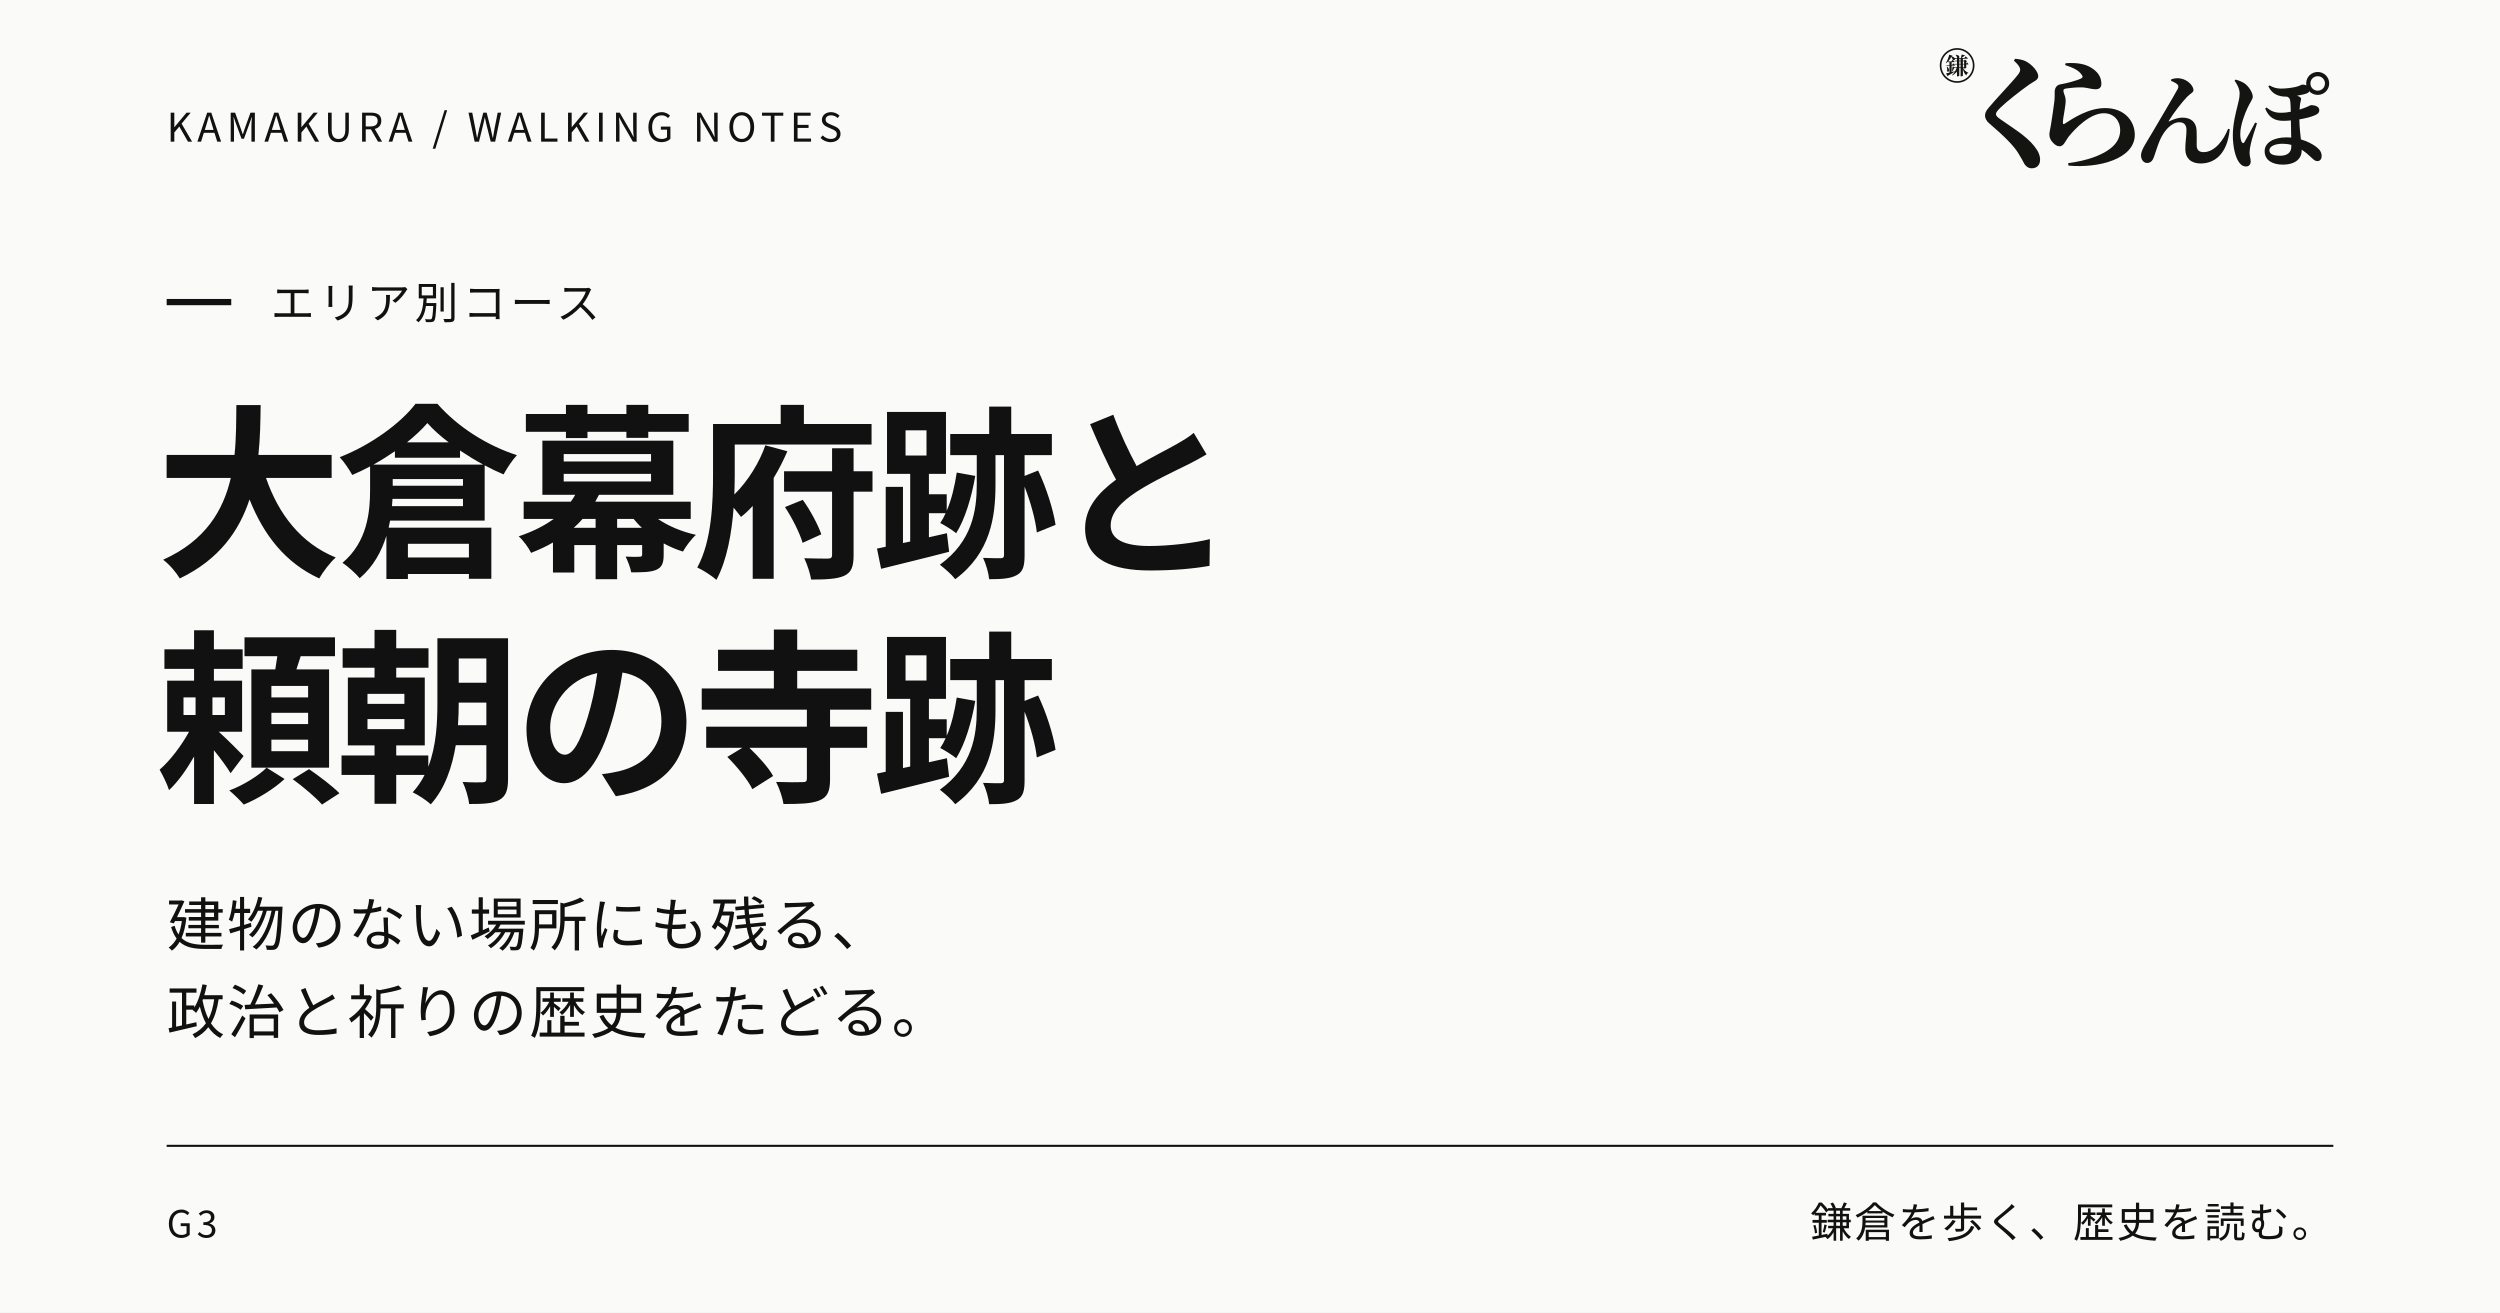
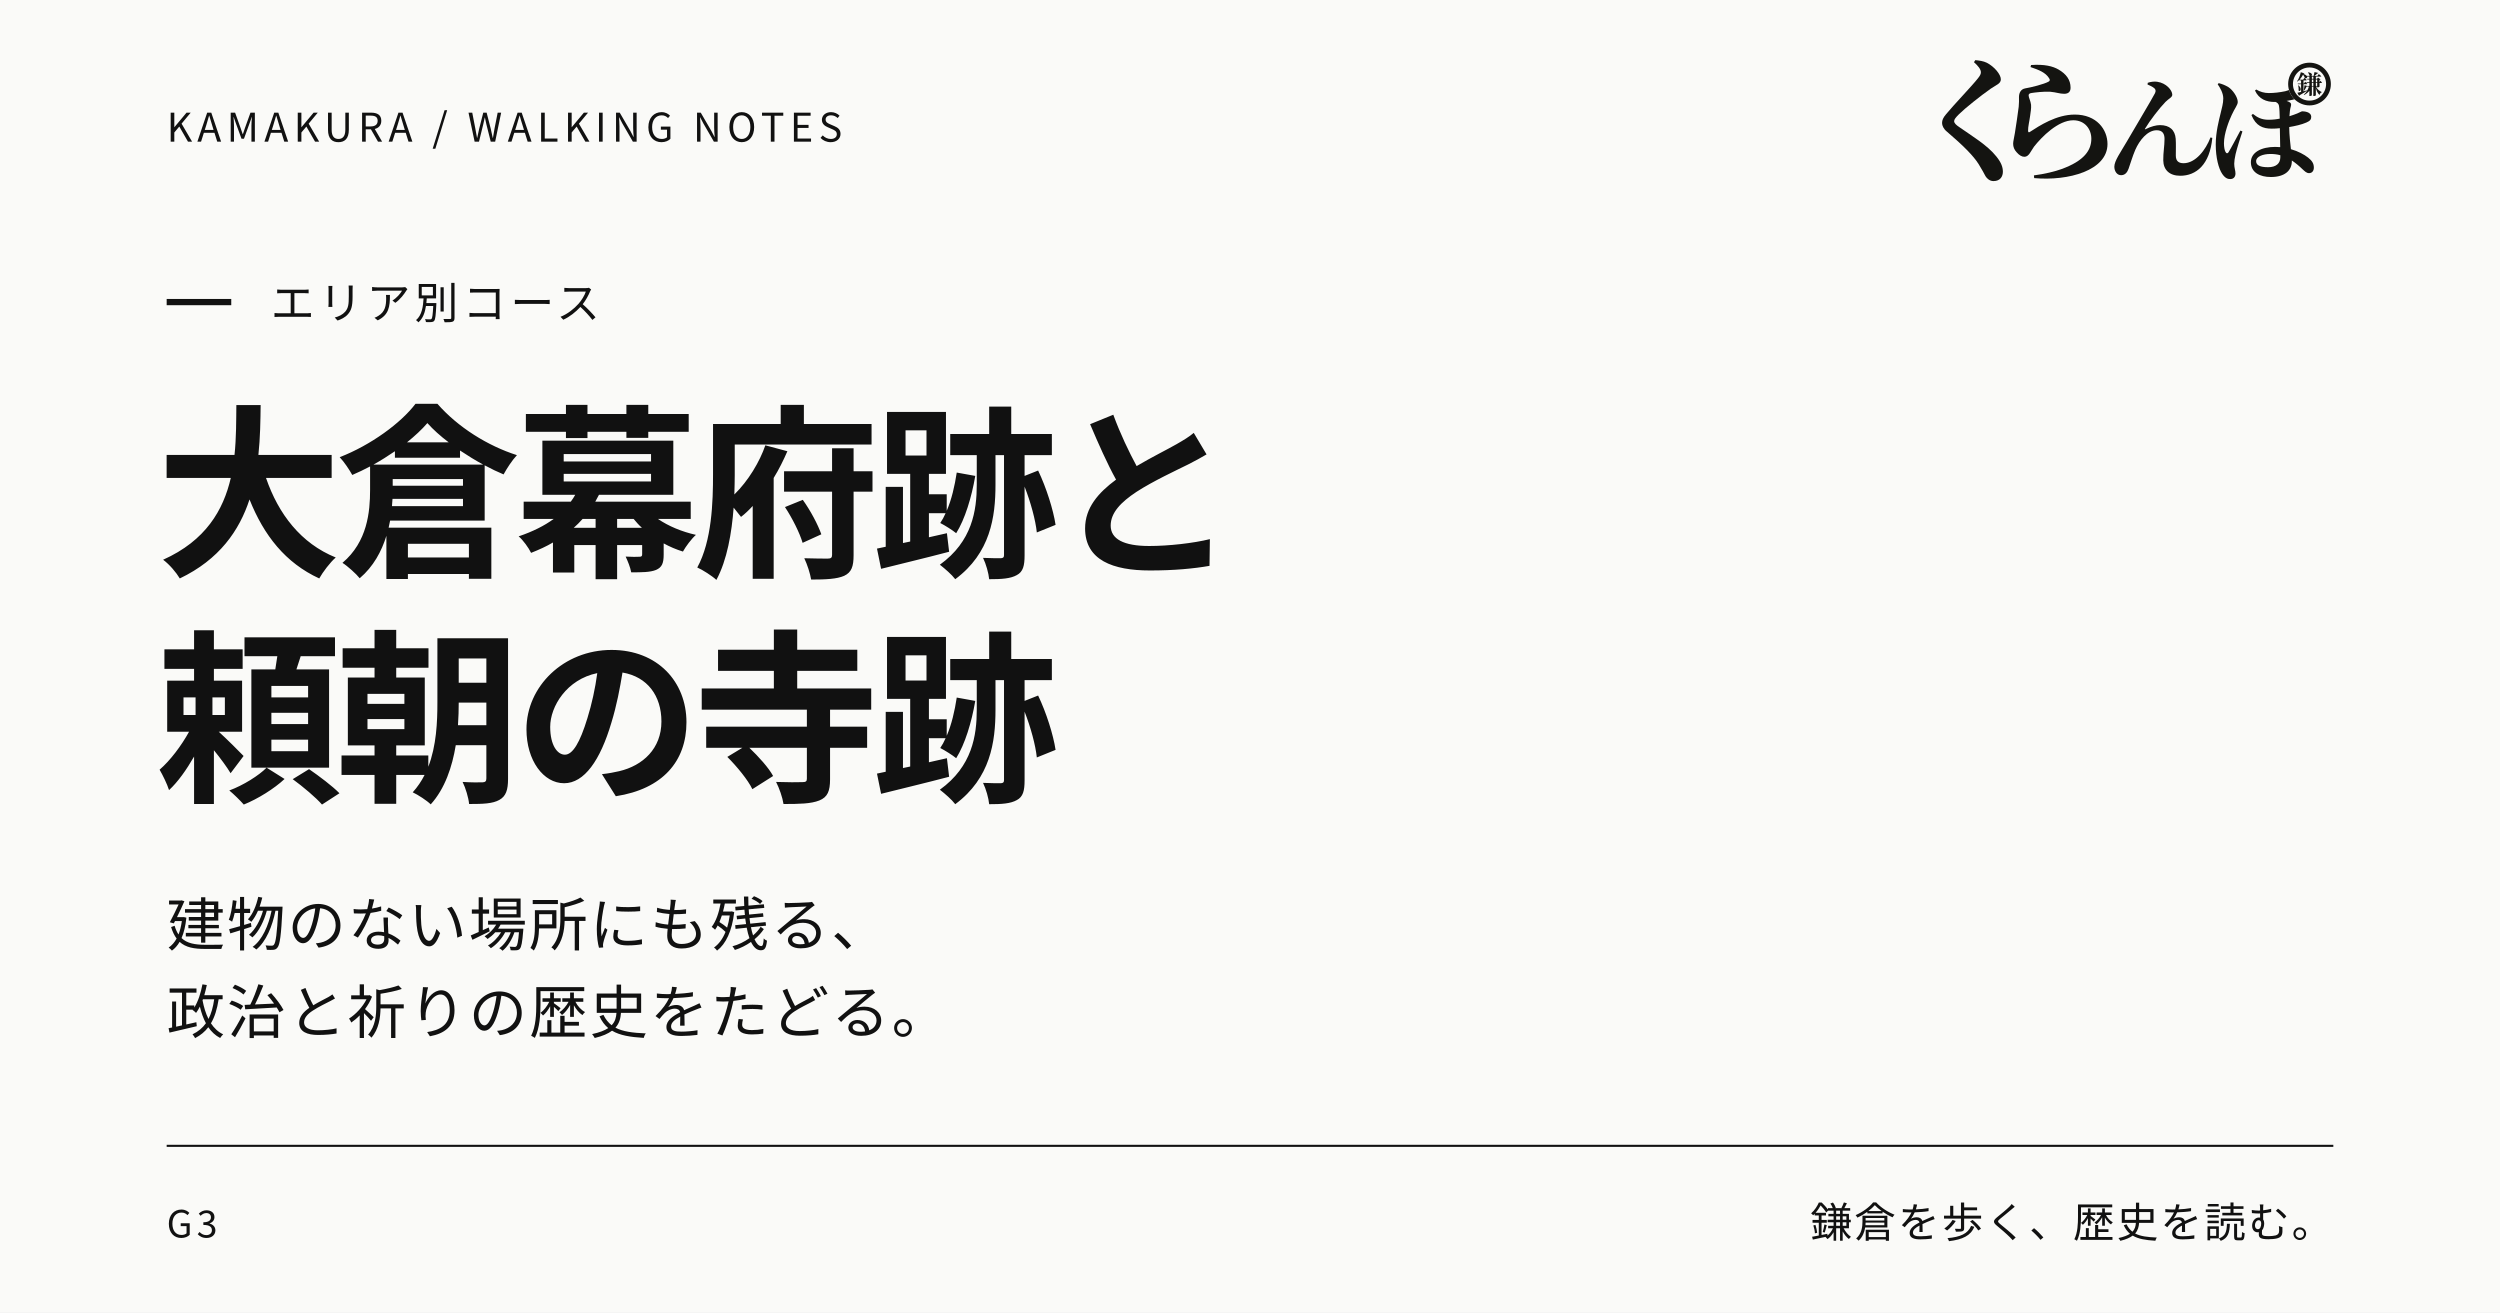
<svg xmlns="http://www.w3.org/2000/svg" width="1200" height="630" viewBox="0 0 1200 630">
  <rect width="1200" height="630" fill="#fafaf8" />
  <g fill="#111" font-family="Noto Sans CJK JP, sans-serif">
    <text x="80" y="68" font-size="19" font-weight="400" letter-spacing="2.6" text-anchor="start">KAMAKURA / WALKING NOTES</text>
-     <g transform="translate(930,22) scale(0.4958026)">
-       <circle cx="19" cy="19" r="16" fill="none" stroke="#141411" stroke-width="1.6" />
-       <path d="M71 332 57 329C71 273 81 194 72 130C134 54 227 196 71 332ZM307 336C300 268 290 187 279 134L296 128C328 170 359 230 385 282C401 282 412 288 417 298L422 281H479C462 227 439 174 410 124L407 134L266 97V375H391C404 375 414 380 416 390C386 424 332 472 332 472L285 403H266V526H368C382 526 392 531 394 542C362 576 304 625 304 625L253 554H112C170 615 218 687 250 753C284 707 309 656 320 621C363 583 422 620 407 673H497V588H406L415 560H497V452H383L391 424H497V309H413L414 305ZM595 673H652V588H595ZM25 39 92 -82C104 -78 113 -69 116 -56C252 20 346 79 409 122C374 62 330 8 278 -37L288 -50C373 -5 443 51 497 118V-88H514C565 -88 595 -66 595 -60V281H652V-88H670C720 -88 751 -66 751 -60V233C779 109 824 17 897 -47C911 12 941 47 982 58L984 69C892 104 801 181 757 281H804V250H819C849 250 894 269 895 276V424H968C980 424 989 429 992 440C972 468 931 512 931 512L897 452H895V546C914 549 927 557 933 565L839 636L795 588H751V673H940C954 673 964 678 966 689C929 724 867 774 867 774L812 702H692C736 731 782 768 811 797C833 797 844 805 848 818L698 852C692 808 679 747 666 702H572C618 729 616 824 450 843L441 838C467 806 497 753 505 707L513 702H396L398 693C381 723 339 754 262 779C289 782 299 790 303 802L160 846C142 743 82 580 13 486L24 478C52 498 79 521 104 546L110 526H172V403H40L48 375H172V73C109 58 56 45 25 39ZM804 424V309H751V424ZM804 452H751V560H804ZM595 424H652V309H595ZM595 452V560H652V452Z" transform="translate(7.707865,27.58427) scale(0.02247191,-0.02247191)" fill="#141411" />
-       <path d="M623 -72C675 -72 692 -35 692 -3C692 31 680 64 645 108C577 194 465 259 369 327C348 341 333 355 333 369C333 382 343 395 369 421C411 463 530 558 603 609C646 638 677 646 677 678C677 713 630 771 573 800C548 812 520 816 489 819L479 804C508 778 530 752 530 730C530 716 524 705 509 686C470 635 326 485 273 420C252 395 244 377 244 356C244 337 255 312 280 292C397 192 475 115 514 52C541 9 552 -14 564 -36C576 -55 596 -72 623 -72Z" transform="translate(16.964,110) scale(0.119,-0.119)" fill="#141411" />
-       <path d="M335 -30 337 -50C588 -73 877 6 877 201C877 308 797 418 636 418C500 418 376 336 305 290C297 285 293 287 292 298C291 328 302 369 307 408C311 440 316 461 314 490C311 518 296 543 296 559C296 567 300 575 318 577C343 581 409 589 456 586C501 582 525 571 558 571C591 571 605 588 605 616C605 674 573 717 516 750C475 774 413 790 314 783L310 768C372 747 420 728 446 687C455 675 454 666 442 660C409 642 315 618 271 611C236 605 225 574 225 547C225 522 226 505 223 476C218 429 202 330 195 283C189 244 182 222 182 203C182 180 190 159 208 140C227 118 246 107 265 107C298 107 311 147 336 182C393 254 513 376 625 376C711 376 758 310 758 240C758 158 709 78 537 16C491 -1 413 -20 335 -30Z" transform="translate(86.654,110) scale(0.119,-0.119)" fill="#141411" />
-       <path d="M665 -39C804 -39 924 58 946 293L930 297C889 189 800 71 694 71C653 71 626 88 626 138C626 193 628 238 625 285C619 362 572 405 487 405C455 405 410 394 362 370C355 366 353 369 357 375C397 443 484 556 535 608C563 637 595 648 595 671C595 711 542 774 463 785C441 789 404 785 380 776L378 761C396 754 423 741 438 728C449 718 453 704 443 684C413 626 262 374 196 260C141 165 87 92 87 40C87 4 108 -34 146 -34C183 -34 201 -7 212 23C229 70 246 131 271 189C307 271 377 360 458 360C512 360 527 326 527 284C527 220 515 165 516 96C517 14 569 -39 665 -39Z" transform="translate(188.317,110) scale(0.1,-0.1)" fill="#141411" />
-       <path d="M190 -68C221 -68 236 -47 236 -19C236 8 225 29 225 66C225 85 229 117 237 151C249 202 277 290 297 350L279 357C251 305 194 197 175 167C166 154 156 155 148 171C140 186 135 214 135 246C135 331 179 443 203 494C230 554 256 581 256 608C256 651 211 714 174 738C144 756 117 766 89 773L80 763C99 736 129 687 129 639C129 593 116 555 106 510C91 448 63 344 63 235C63 120 88 24 120 -23C146 -61 169 -68 190 -68ZM885 666C845 666 814 697 814 736C814 775 845 806 885 806C924 806 955 775 955 736C955 697 924 666 885 666ZM885 625C946 625 996 674 996 736C996 798 946 847 885 847C823 847 773 798 773 736L775 717C764 722 751 725 737 725C728 725 712 712 672 702C624 692 575 686 528 686C489 686 451 697 418 717L407 708C442 632 508 608 578 608H588C602 602 614 592 617 576C622 551 623 504 624 462C597 456 565 452 525 452C464 452 427 473 389 503L376 493C415 397 477 374 554 374C578 374 600 375 625 378L628 212C614 213 599 214 584 214C461 214 371 165 371 80C371 -10 450 -50 546 -50C672 -50 730 10 730 89V95C760 75 791 50 825 17C843 1 858 -16 881 -16C909 -16 923 6 923 32C923 68 908 92 873 120C839 147 785 176 722 194C716 249 708 313 707 388C760 397 815 409 858 428C891 442 900 456 900 477C900 524 833 526 819 526C815 526 801 517 777 507C758 499 734 491 709 483C711 515 714 545 721 568C726 587 726 598 708 607C702 611 693 614 684 617C719 623 754 630 780 640C791 644 799 650 802 661C822 639 852 625 885 625ZM629 141V123C629 68 591 36 522 36C453 36 417 52 417 89C417 130 478 152 542 152C572 152 601 149 629 141Z" transform="translate(279.617,110) scale(0.1,-0.1)" fill="#141411" />
+     <g transform="translate(930,22) scale(0.5475504)">
+       <defs>
+         <mask id="po-cut">
+           <rect x="0" y="0" width="500" height="150" fill="white" />
+           <circle cx="368.117" cy="33.5" r="18.725" fill="black" />
+         </mask>
+       </defs>
+       <g transform="translate(-42,0)">
+         <g mask="url(#po-cut)">
+           <path d="M623 -72C675 -72 692 -35 692 -3C692 31 680 64 645 108C577 194 465 259 369 327C348 341 333 355 333 369C333 382 343 395 369 421C411 463 530 558 603 609C646 638 677 646 677 678C677 713 630 771 573 800C548 812 520 816 489 819L479 804C508 778 530 752 530 730C530 716 524 705 509 686C470 635 326 485 273 420C252 395 244 377 244 356C244 337 255 312 280 292C397 192 475 115 514 52C541 9 552 -14 564 -36C576 -55 596 -72 623 -72Z" transform="translate(16.964,110) scale(0.119,-0.119)" fill="#141411" />
+           <path d="M335 -30 337 -50C588 -73 877 6 877 201C877 308 797 418 636 418C500 418 376 336 305 290C297 285 293 287 292 298C291 328 302 369 307 408C311 440 316 461 314 490C311 518 296 543 296 559C296 567 300 575 318 577C343 581 409 589 456 586C501 582 525 571 558 571C591 571 605 588 605 616C605 674 573 717 516 750C475 774 413 790 314 783L310 768C372 747 420 728 446 687C455 675 454 666 442 660C409 642 315 618 271 611C236 605 225 574 225 547C225 522 226 505 223 476C218 429 202 330 195 283C189 244 182 222 182 203C182 180 190 159 208 140C227 118 246 107 265 107C298 107 311 147 336 182C393 254 513 376 625 376C711 376 758 310 758 240C758 158 709 78 537 16C491 -1 413 -20 335 -30Z" transform="translate(86.654,110) scale(0.119,-0.119)" fill="#141411" />
+           <path d="M665 -39C804 -39 924 58 946 293L930 297C889 189 800 71 694 71C653 71 626 88 626 138C626 193 628 238 625 285C619 362 572 405 487 405C455 405 410 394 362 370C355 366 353 369 357 375C397 443 484 556 535 608C563 637 595 648 595 671C595 711 542 774 463 785C441 789 404 785 380 776L378 761C396 754 423 741 438 728C449 718 453 704 443 684C413 626 262 374 196 260C141 165 87 92 87 40C87 4 108 -34 146 -34C183 -34 201 -7 212 23C229 70 246 131 271 189C307 271 377 360 458 360C512 360 527 326 527 284C527 220 515 165 516 96C517 14 569 -39 665 -39Z" transform="translate(188.317,110) scale(0.1,-0.1)" fill="#141411" />
+           <path d="M190 -68C221 -68 236 -47 236 -19C236 8 225 29 225 66C225 85 229 117 237 151C249 202 277 290 297 350L279 357C251 305 194 197 175 167C166 154 156 155 148 171C140 186 135 214 135 246C135 331 179 443 203 494C230 554 256 581 256 608C256 651 211 714 174 738C144 756 117 766 89 773L80 763C99 736 129 687 129 639C129 593 116 555 106 510C91 448 63 344 63 235C63 120 88 24 120 -23C146 -61 169 -68 190 -68ZM775 717C764 722 751 725 737 725C728 725 712 712 672 702C624 692 575 686 528 686C489 686 451 697 418 717L407 708C442 632 508 608 578 608H588C602 602 614 592 617 576C622 551 623 504 624 462C597 456 565 452 525 452C464 452 427 473 389 503L376 493C415 397 477 374 554 374C578 374 600 375 625 378L628 212C614 213 599 214 584 214C461 214 371 165 371 80C371 -10 450 -50 546 -50C672 -50 730 10 730 89V95C760 75 791 50 825 17C843 1 858 -16 881 -16C909 -16 923 6 923 32C923 68 908 92 873 120C839 147 785 176 722 194C716 249 708 313 707 388C760 397 815 409 858 428C891 442 900 456 900 477C900 524 833 526 819 526C815 526 801 517 777 507C758 499 734 491 709 483C711 515 714 545 721 568C726 587 726 598 708 607C702 611 693 614 684 617C719 623 754 630 780 640C791 644 799 650 802 661ZM629 141V123C629 68 591 36 522 36C453 36 417 52 417 89C417 130 478 152 542 152C572 152 601 149 629 141Z" transform="translate(279.617,110) scale(0.1,-0.1)" fill="#141411" />
+         </g>
+         <circle cx="368.117" cy="33.5" r="16.625" fill="none" stroke="#141411" stroke-width="4.2" />
+         <path d="M71 332 57 329C71 273 81 194 72 130C134 54 227 196 71 332ZM307 336C300 268 290 187 279 134L296 128C328 170 359 230 385 282C401 282 412 288 417 298L422 281H479C462 227 439 174 410 124L407 134L266 97V375H391C404 375 414 380 416 390C386 424 332 472 332 472L285 403H266V526H368C382 526 392 531 394 542C362 576 304 625 304 625L253 554H112C170 615 218 687 250 753C284 707 309 656 320 621C363 583 422 620 407 673H497V588H406L415 560H497V452H383L391 424H497V309H413L414 305ZM595 673H652V588H595ZM25 39 92 -82C104 -78 113 -69 116 -56C252 20 346 79 409 122C374 62 330 8 278 -37L288 -50C373 -5 443 51 497 118V-88H514C565 -88 595 -66 595 -60V281H652V-88H670C720 -88 751 -66 751 -60V233C779 109 824 17 897 -47C911 12 941 47 982 58L984 69C892 104 801 181 757 281H804V250H819C849 250 894 269 895 276V424H968C980 424 989 429 992 440C972 468 931 512 931 512L897 452H895V546C914 549 927 557 933 565L839 636L795 588H751V673H940C954 673 964 678 966 689C929 724 867 774 867 774L812 702H692C736 731 782 768 811 797C833 797 844 805 848 818L698 852C692 808 679 747 666 702H572C618 729 616 824 450 843L441 838C467 806 497 753 505 707L513 702H396L398 693C381 723 339 754 262 779C289 782 299 790 303 802L160 846C142 743 82 580 13 486L24 478C52 498 79 521 104 546L110 526H172V403H40L48 375H172V73C109 58 56 45 25 39ZM804 424V309H751V424ZM804 452H751V560H804ZM595 424H652V309H595ZM595 452V560H652V452Z" transform="translate(356.8909,42.03404) scale(0.02234043,-0.02234043)" fill="#141411" />
+       </g>
    </g>
    <path d="M80 145H111" stroke="#111" stroke-width="3" />
    <text x="130" y="153" font-size="21" font-weight="400" letter-spacing="2" text-anchor="start">エリア別コース</text>
    <text x="75" y="270" font-size="89" font-weight="900" letter-spacing="-3" text-anchor="start">大倉幕府跡と</text>
    <text x="75" y="378" font-size="89" font-weight="900" letter-spacing="-3" text-anchor="start">頼朝の寺跡</text>
    <text x="80" y="454" font-size="28" font-weight="400" letter-spacing="1" text-anchor="start">建物のない場所にも残る、</text>
    <text x="80" y="496" font-size="28" font-weight="400" letter-spacing="1" text-anchor="start">政治と祈りの歴史をたどる。</text>
    <path d="M80 550H1120" stroke="#111" stroke-width="1" />
    <text x="80" y="594" font-size="18" font-weight="400" letter-spacing="2" text-anchor="start">G3</text>
    <text x="1120" y="594" font-size="20" font-weight="400" letter-spacing="1" text-anchor="end">鎌倉を歩く、歴史を読む。</text>
  </g>
</svg>
